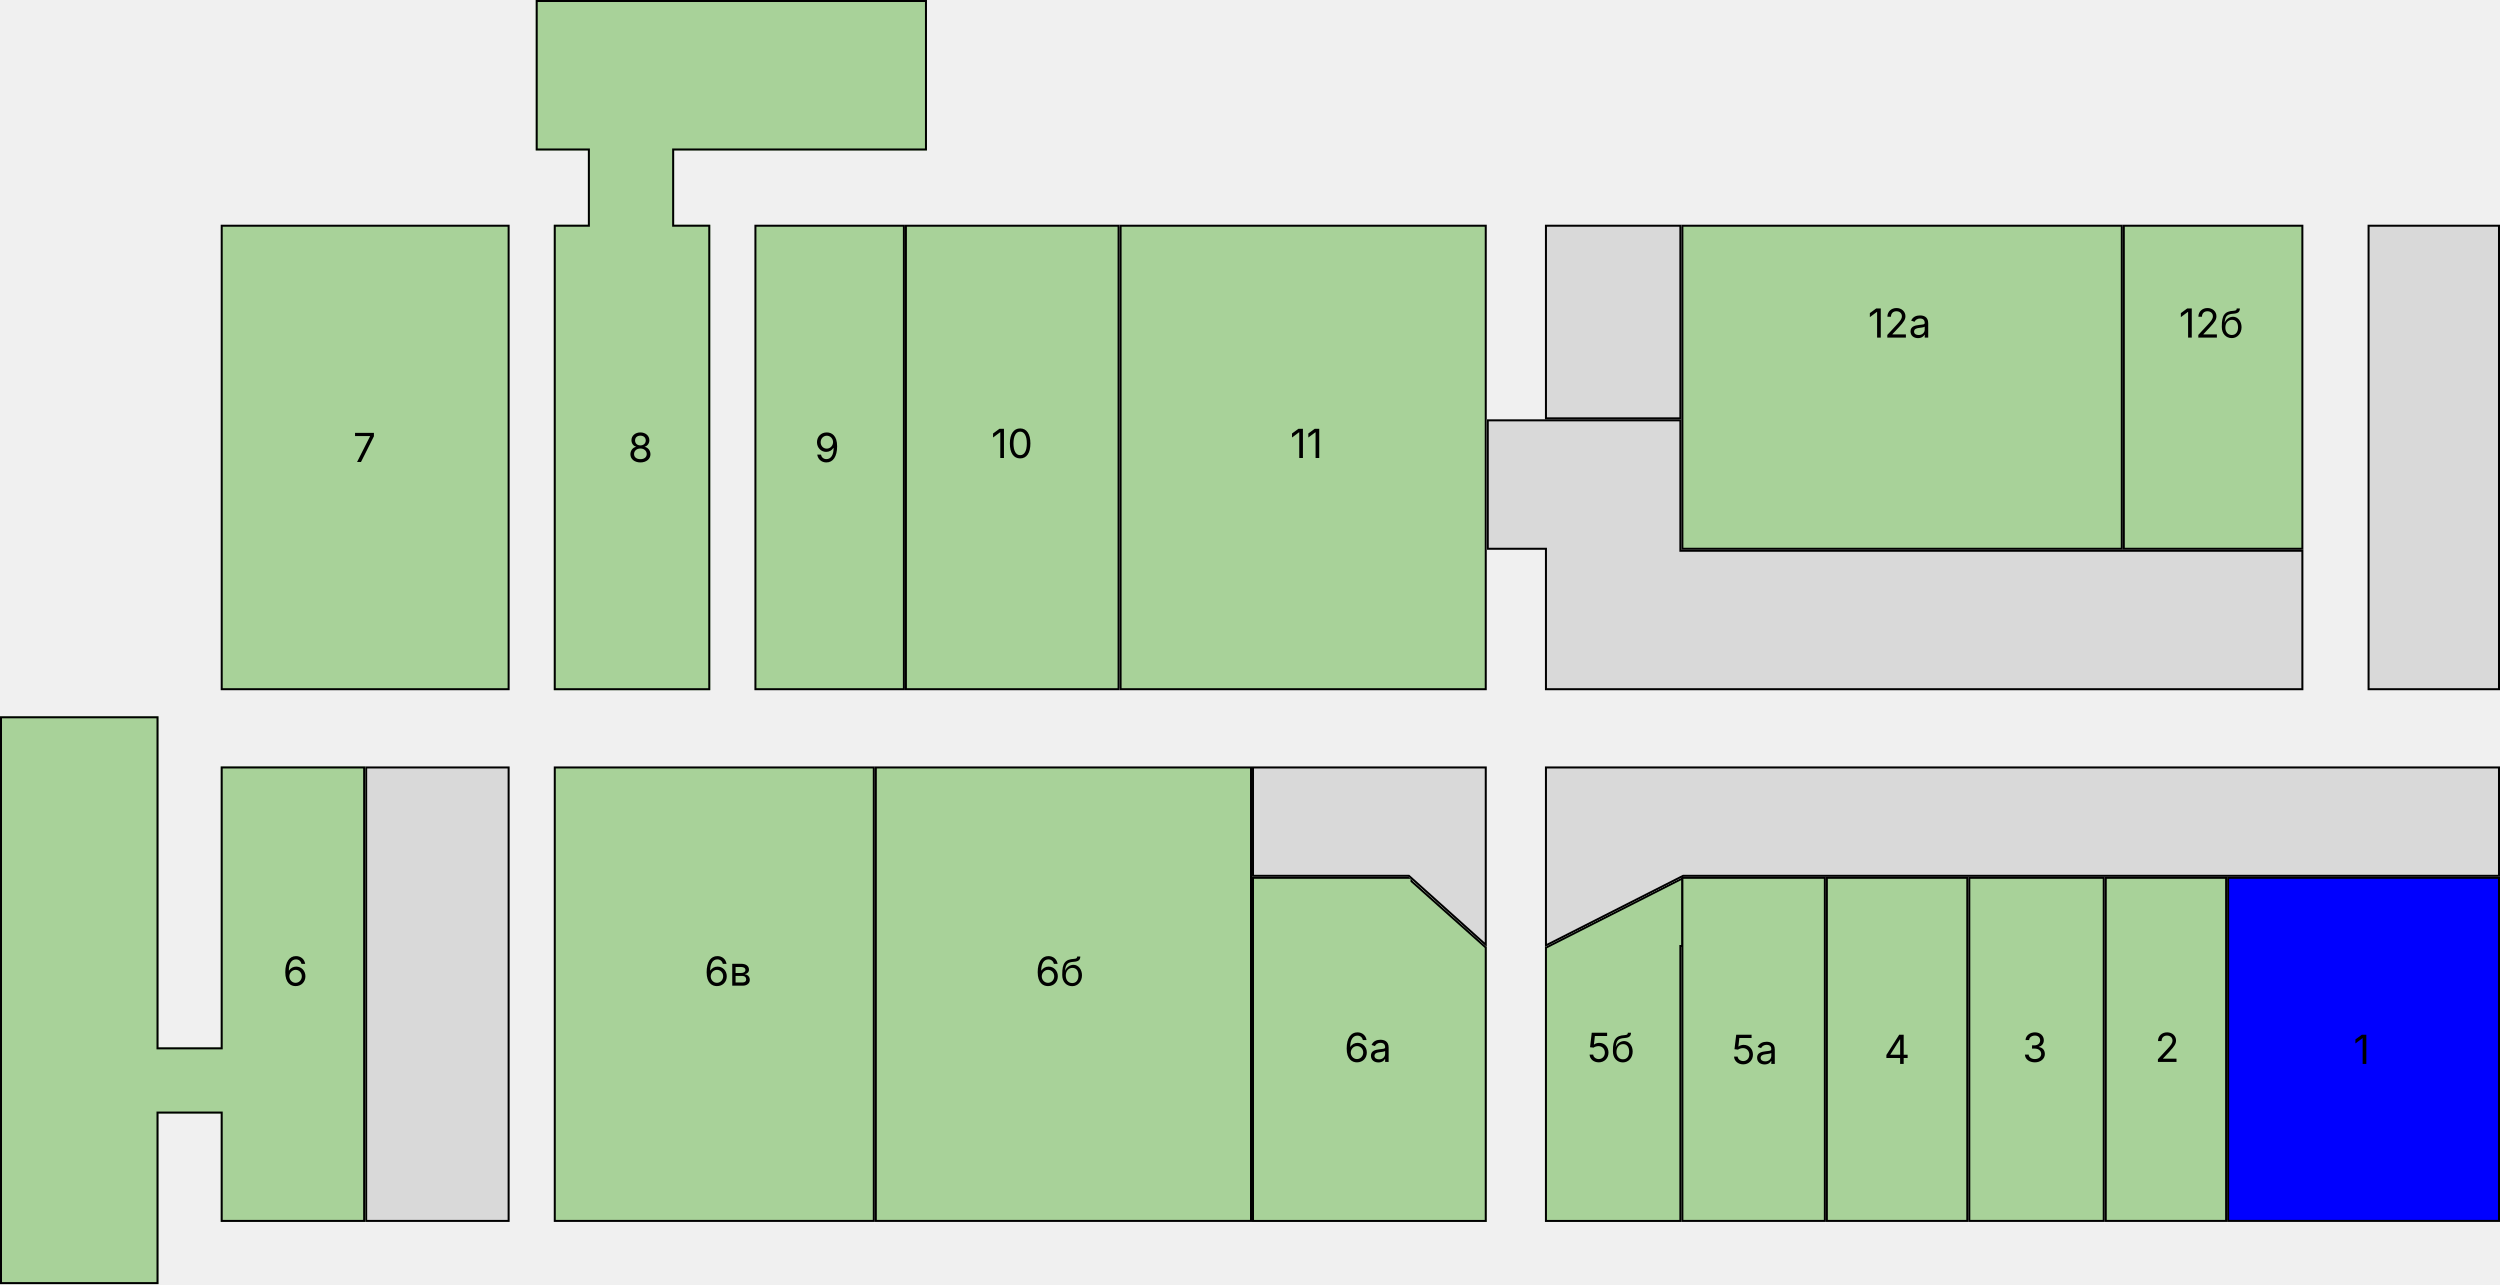
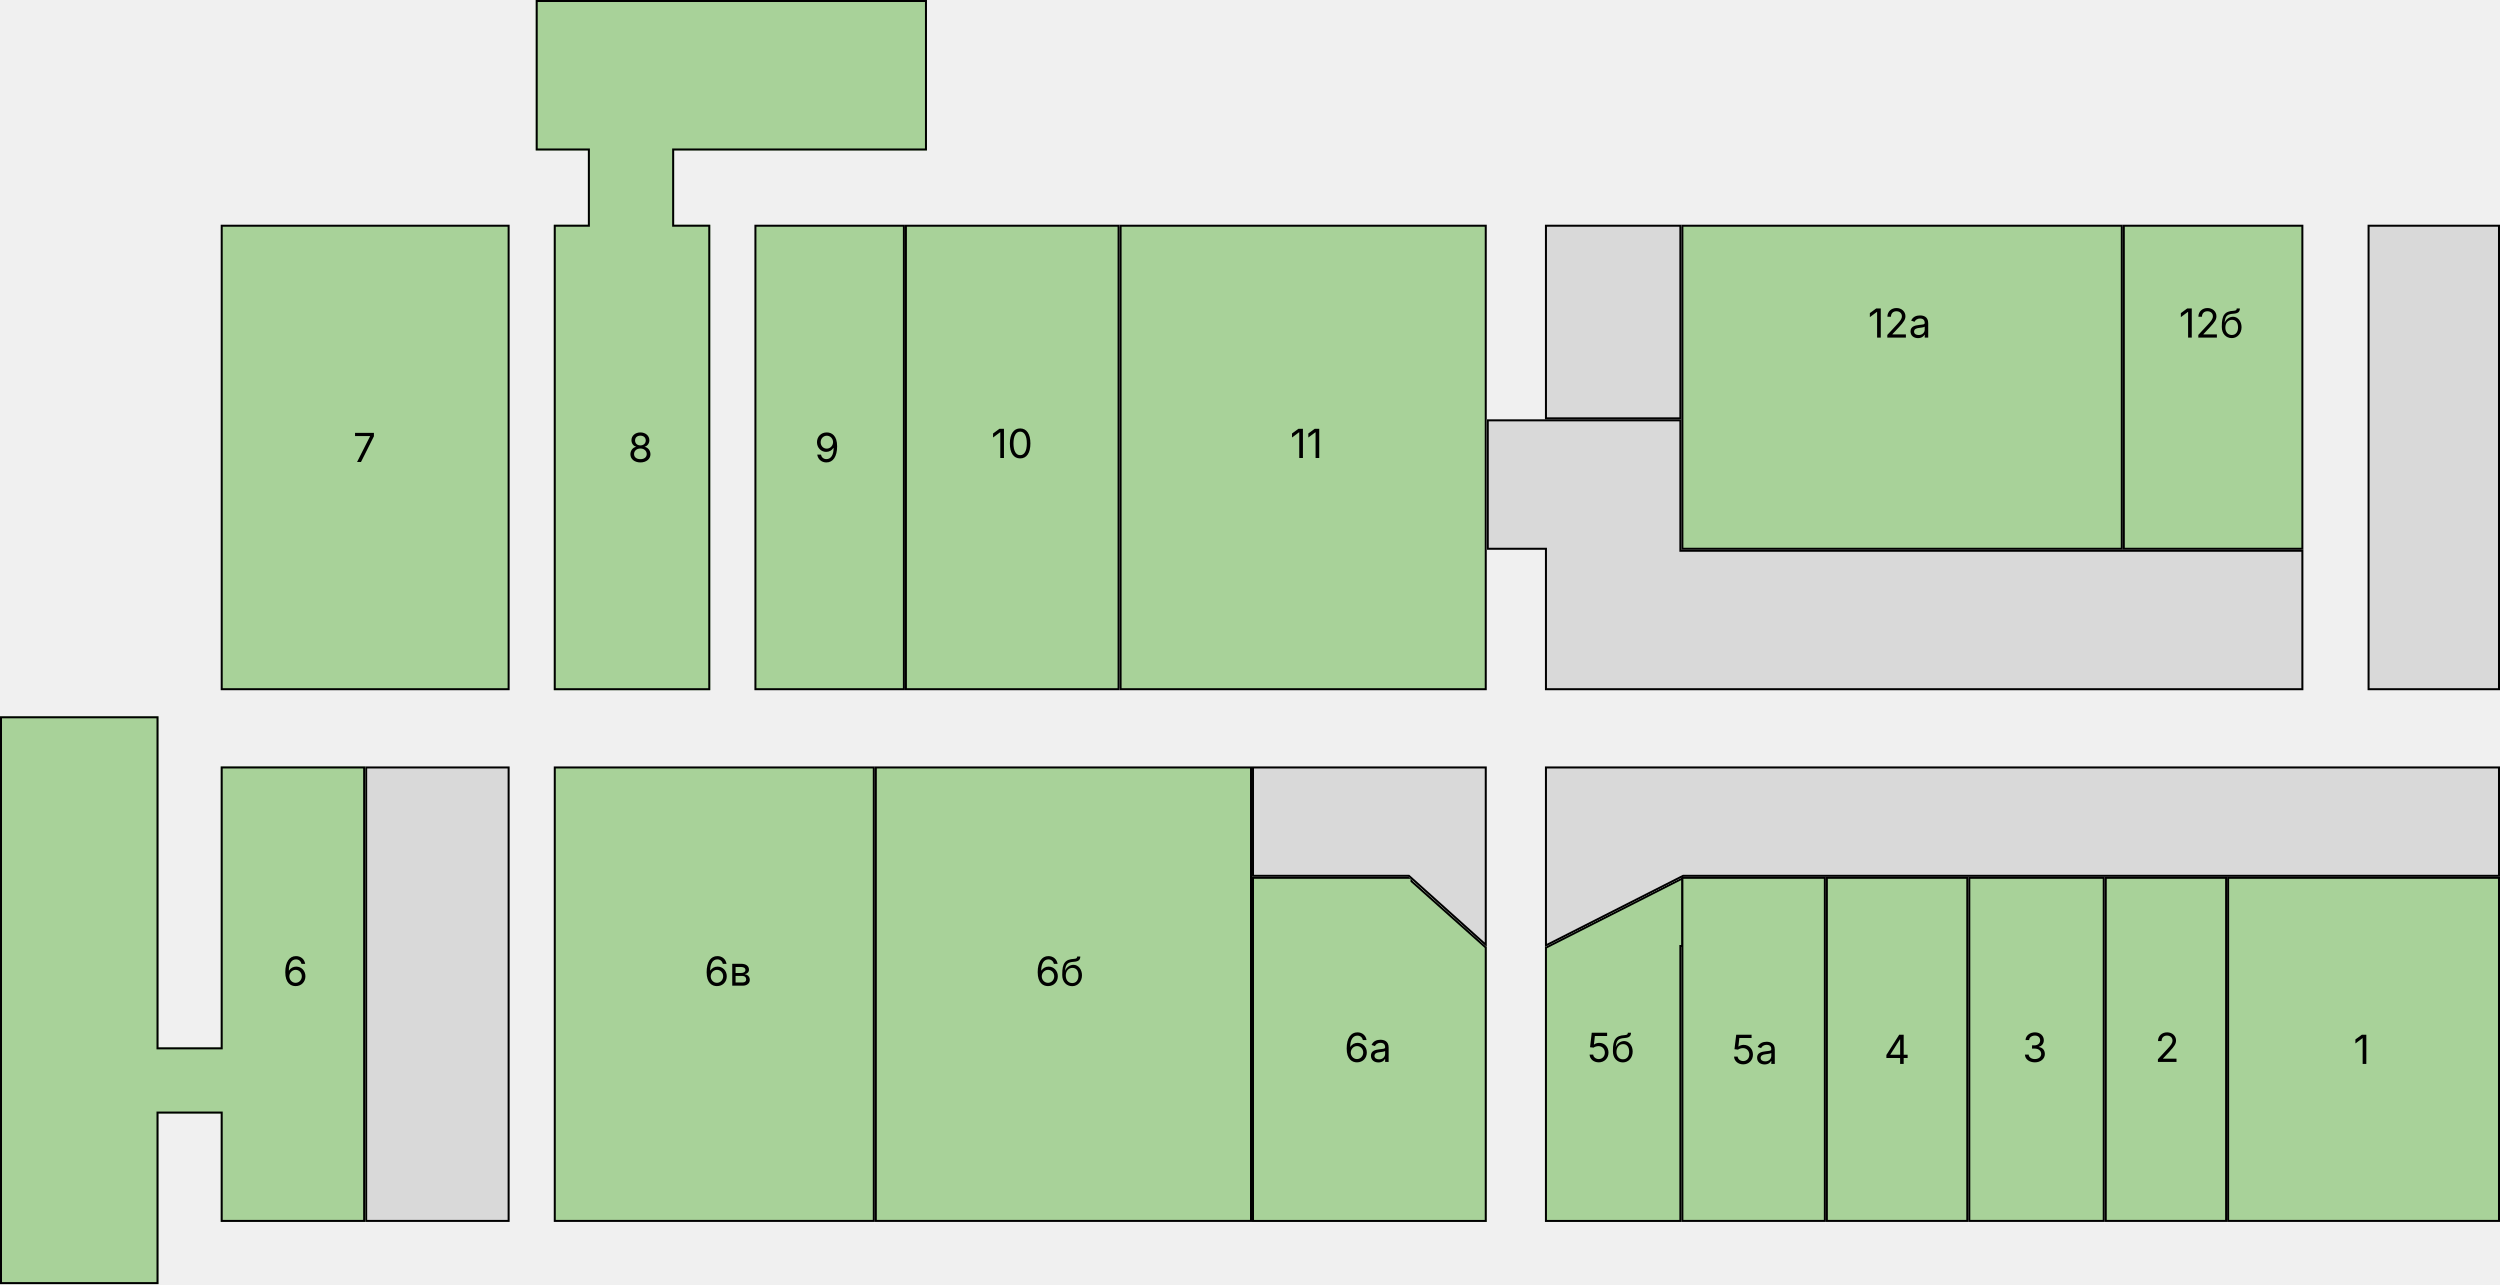
<svg xmlns="http://www.w3.org/2000/svg" width="1246" height="640" viewBox="0 0 1246 640" fill="none">
  <g id="building-19_floor-0">
    <g id="room-7">
      <rect id="room-7_2" x="110.5" y="112.5" width="143" height="231" fill="#A8D299" stroke="black" />
      <text id="7" fill="black" xml:space="preserve" style="white-space: pre" font-family="Inter" font-size="20" letter-spacing="0em">
        <tspan x="176" y="230.273">7</tspan>
      </text>
    </g>
    <g id="room-9">
      <rect id="room-9_2" x="376.5" y="112.5" width="74" height="231" fill="#A8D299" stroke="black" />
      <text id="9" fill="black" xml:space="preserve" style="white-space: pre" font-family="Inter" font-size="20" letter-spacing="0em">
        <tspan x="406" y="230.273">9</tspan>
      </text>
    </g>
    <g id="room-10">
      <rect id="room-10_2" x="451.5" y="112.5" width="106" height="231" fill="#A8D299" stroke="black" />
      <text id="10" fill="black" xml:space="preserve" style="white-space: pre" font-family="Inter" font-size="20" letter-spacing="0em">
        <tspan x="494" y="228.273">10</tspan>
      </text>
    </g>
    <g id="room-11">
      <rect id="room-11_2" x="558.5" y="112.5" width="182" height="231" fill="#A8D299" stroke="black" />
      <text id="11" fill="black" xml:space="preserve" style="white-space: pre" font-family="Inter" font-size="20" letter-spacing="0em">
        <tspan x="643" y="228.273">11</tspan>
      </text>
    </g>
    <g id="corridor">
      <mask id="path-9-inside-1_10_402" fill="white">
        <path fill-rule="evenodd" clip-rule="evenodd" d="M838 209H741V274H770V344H1148V274H838V209Z" />
      </mask>
      <path fill-rule="evenodd" clip-rule="evenodd" d="M838 209H741V274H770V344H1148V274H838V209Z" fill="#D9D9D9" />
      <path d="M741 209V208H740V209H741ZM838 209H839V208H838V209ZM741 274H740V275H741V274ZM770 274H771V273H770V274ZM770 344H769V345H770V344ZM1148 344V345H1149V344H1148ZM1148 274H1149V273H1148V274ZM838 274H837V275H838V274ZM741 210H838V208H741V210ZM742 274V209H740V274H742ZM770 273H741V275H770V273ZM771 344V274H769V344H771ZM1148 343H770V345H1148V343ZM1147 274V344H1149V274H1147ZM838 275H1148V273H838V275ZM837 209V274H839V209H837Z" fill="black" mask="url(#path-9-inside-1_10_402)" />
    </g>
    <rect id="corridor_2" x="770.5" y="112.5" width="67" height="96" fill="#D9D9D9" stroke="black" />
    <g id="room-12a">
      <rect id="room-12a_2" x="838.5" y="112.5" width="219" height="161" fill="#A8D299" stroke="black" />
      <text id="12a" fill="black" xml:space="preserve" style="white-space: pre" font-family="Inter" font-size="20" letter-spacing="0em">
        <tspan x="931" y="168.273">12а</tspan>
      </text>
    </g>
    <g id="room-12б">
      <rect id="room-12б_2" x="1058.5" y="112.5" width="89" height="161" fill="#A8D299" stroke="black" />
      <text id="12б" fill="black" xml:space="preserve" style="white-space: pre" font-family="Inter" font-size="20" letter-spacing="0em">
        <tspan x="1086" y="168.273">12б</tspan>
      </text>
    </g>
    <rect id="corridor_3" x="1180.5" y="112.5" width="65" height="231" fill="#D9D9D9" stroke="black" />
    <rect id="corridor_4" x="182.5" y="382.5" width="71" height="226" fill="#D9D9D9" stroke="black" />
    <g id="room-6в">
      <rect id="room-6в_2" x="276.5" y="382.5" width="159" height="226" fill="#A8D299" stroke="black" />
      <text id="6в" fill="black" xml:space="preserve" style="white-space: pre" font-family="Inter" font-size="20" letter-spacing="0em">
        <tspan x="351" y="491.273">6в</tspan>
      </text>
    </g>
    <g id="room-6б">
      <rect id="room-6б_2" x="436.5" y="382.5" width="187" height="226" fill="#A8D299" stroke="black" />
      <text id="6б" fill="black" xml:space="preserve" style="white-space: pre" font-family="Inter" font-size="20" letter-spacing="0em">
        <tspan x="516" y="491.273">6б</tspan>
      </text>
    </g>
    <g id="room-6а">
      <g id="room-6а_2">
        <mask id="path-22-inside-2_10_402" fill="white">
          <path fill-rule="evenodd" clip-rule="evenodd" d="M624 437H704V439L741 472V609H704H624V437Z" />
        </mask>
        <path fill-rule="evenodd" clip-rule="evenodd" d="M624 437H704V439L741 472V609H704H624V437Z" fill="#A8D299" />
        <path d="M704 437H705V436H704V437ZM624 437V436H623V437H624ZM704 439H703V439.448L703.334 439.746L704 439ZM741 472H742V471.552L741.666 471.254L741 472ZM741 609V610H742V609H741ZM624 609H623V610H624V609ZM704 436H624V438H704V436ZM705 439V437H703V439H705ZM741.666 471.254L704.666 438.254L703.334 439.746L740.334 472.746L741.666 471.254ZM740 472V609H742V472H740ZM741 608H704V610H741V608ZM624 610H704V608H624V610ZM623 437V609H625V437H623Z" fill="black" mask="url(#path-22-inside-2_10_402)" />
      </g>
      <text id="6а" fill="black" xml:space="preserve" style="white-space: pre" font-family="Inter" font-size="20" letter-spacing="0em">
        <tspan x="670" y="529.273">6а</tspan>
      </text>
    </g>
    <g id="corridor_5">
      <mask id="path-25-inside-3_10_402" fill="white">
        <path fill-rule="evenodd" clip-rule="evenodd" d="M741 382H624V437H702L741 472V437V382Z" />
      </mask>
      <path fill-rule="evenodd" clip-rule="evenodd" d="M741 382H624V437H702L741 472V437V382Z" fill="#D9D9D9" />
      <path d="M624 382V381H623V382H624ZM741 382H742V381H741V382ZM624 437H623V438H624V437ZM702 437L702.668 436.256L702.383 436H702V437ZM741 472L740.332 472.744L742 474.241V472H741ZM624 383H741V381H624V383ZM625 437V382H623V437H625ZM702 436H624V438H702V436ZM701.332 437.744L740.332 472.744L741.668 471.256L702.668 436.256L701.332 437.744ZM742 472V437H740V472H742ZM740 382V437H742V382H740Z" fill="black" mask="url(#path-25-inside-3_10_402)" />
    </g>
    <g id="room-5б">
      <g id="room-5б_2">
        <mask id="path-27-inside-4_10_402" fill="white">
          <path fill-rule="evenodd" clip-rule="evenodd" d="M770 472L839 437V472H838V609H770V472Z" />
        </mask>
        <path fill-rule="evenodd" clip-rule="evenodd" d="M770 472L839 437V472H838V609H770V472Z" fill="#A8D299" />
        <path d="M839 437H840V435.371L838.548 436.108L839 437ZM770 472L769.548 471.108L769 471.386V472H770ZM839 472V473H840V472H839ZM838 472V471H837V472H838ZM838 609V610H839V609H838ZM770 609H769V610H770V609ZM838.548 436.108L769.548 471.108L770.452 472.892L839.452 437.892L838.548 436.108ZM840 472V437H838V472H840ZM838 473H839V471H838V473ZM837 472V609H839V472H837ZM838 608H770V610H838V608ZM771 609V472H769V609H771Z" fill="black" mask="url(#path-27-inside-4_10_402)" />
      </g>
      <text id="5б" fill="black" xml:space="preserve" style="white-space: pre" font-family="Inter" font-size="20" letter-spacing="0em">
        <tspan x="791" y="529.273">5б</tspan>
      </text>
    </g>
    <g id="corridor_6">
      <mask id="path-30-inside-5_10_402" fill="white">
        <path fill-rule="evenodd" clip-rule="evenodd" d="M1246 382H770V437V472L839 437H1246V382Z" />
      </mask>
      <path fill-rule="evenodd" clip-rule="evenodd" d="M1246 382H770V437V472L839 437H1246V382Z" fill="#D9D9D9" />
      <path d="M770 382V381H769V382H770ZM1246 382H1247V381H1246V382ZM770 472H769V473.629L770.452 472.892L770 472ZM839 437V436H838.761L838.548 436.108L839 437ZM1246 437V438H1247V437H1246ZM770 383H1246V381H770V383ZM771 437V382H769V437H771ZM769 437V472H771V437H769ZM770.452 472.892L839.452 437.892L838.548 436.108L769.548 471.108L770.452 472.892ZM1246 436H839V438H1246V436ZM1245 382V437H1247V382H1245Z" fill="black" mask="url(#path-30-inside-5_10_402)" />
    </g>
    <g id="room-5а">
      <rect id="room-5а_2" x="838.5" y="437.5" width="71" height="171" fill="#A8D299" stroke="black" />
      <text id="5а" fill="black" xml:space="preserve" style="white-space: pre" font-family="Inter" font-size="20" letter-spacing="0em">
        <tspan x="863" y="530.273">5а</tspan>
      </text>
    </g>
    <g id="room-4">
      <rect id="room-4_2" x="910.5" y="437.5" width="70" height="171" fill="#A8D299" stroke="black" />
      <text id="4" fill="black" xml:space="preserve" style="white-space: pre" font-family="Inter" font-size="20" letter-spacing="0em">
        <tspan x="939" y="530.273">4</tspan>
      </text>
    </g>
    <g id="room-3">
      <rect id="room-3_2" x="981.5" y="437.5" width="67" height="171" fill="#A8D299" stroke="black" />
      <text id="3" fill="black" xml:space="preserve" style="white-space: pre" font-family="Inter" font-size="20" letter-spacing="0em">
        <tspan x="1008" y="529.273">3</tspan>
      </text>
    </g>
    <g id="room-2">
      <rect id="room-2_2" x="1049.5" y="437.5" width="60" height="171" fill="#A8D299" stroke="black" />
      <text id="2" fill="black" xml:space="preserve" style="white-space: pre" font-family="Inter" font-size="20" letter-spacing="0em">
        <tspan x="1074" y="529.273">2</tspan>
      </text>
    </g>
    <g id="room-1">
-       <rect id="room-1_2" x="1110.5" y="437.5" width="135" height="171" fill="#0000FF" stroke="black" />
+       <rect id="room-1_2" x="1110.5" y="437.5" width="135" height="171" fill="#A8D299" stroke="black" />
      <text id="1" fill="black" xml:space="preserve" style="white-space: pre" font-family="Inter" font-size="20" letter-spacing="0em">
        <tspan x="1173" y="530.273">1</tspan>
      </text>
    </g>
    <g id="room-8">
      <g id="room-8_2">
        <mask id="path-42-inside-6_10_402" fill="white">
          <path fill-rule="evenodd" clip-rule="evenodd" d="M267 0H462V75H336V112H354V344H276V112H293V75H267V0Z" />
        </mask>
        <path fill-rule="evenodd" clip-rule="evenodd" d="M267 0H462V75H336V112H354V344H276V112H293V75H267V0Z" fill="#A8D299" />
        <path d="M462 0H463V-1H462V0ZM267 0V-1H266V0H267ZM462 75V76H463V75H462ZM336 75V74H335V75H336ZM336 112H335V113H336V112ZM354 112H355V111H354V112ZM354 344V345H355V344H354ZM276 344H275V345H276V344ZM276 112V111H275V112H276ZM293 112V113H294V112H293ZM293 75H294V74H293V75ZM267 75H266V76H267V75ZM462 -1H267V1H462V-1ZM463 75V0H461V75H463ZM336 76H462V74H336V76ZM335 75V112H337V75H335ZM354 111H336V113H354V111ZM355 344V112H353V344H355ZM276 345H354V343H276V345ZM275 112V344H277V112H275ZM293 111H276V113H293V111ZM294 112V75H292V112H294ZM267 76H293V74H267V76ZM266 0V75H268V0H266Z" fill="black" mask="url(#path-42-inside-6_10_402)" />
      </g>
      <text id="8" fill="black" xml:space="preserve" style="white-space: pre" font-family="Inter" font-size="20" letter-spacing="0em">
        <tspan x="313" y="230.273">8</tspan>
      </text>
    </g>
    <g id="room-6">
      <g id="room-6_2">
        <mask id="path-45-inside-7_10_402" fill="white">
          <path fill-rule="evenodd" clip-rule="evenodd" d="M0 357H79V522H110V382H182V609H110V555H79V640H0V357Z" />
        </mask>
        <path fill-rule="evenodd" clip-rule="evenodd" d="M0 357H79V522H110V382H182V609H110V555H79V640H0V357Z" fill="#A8D299" />
        <path d="M79 357H80V356H79V357ZM0 357V356H-1V357H0ZM79 522H78V523H79V522ZM110 522V523H111V522H110ZM110 382V381H109V382H110ZM182 382H183V381H182V382ZM182 609V610H183V609H182ZM110 609H109V610H110V609ZM110 555H111V554H110V555ZM79 555V554H78V555H79ZM79 640V641H80V640H79ZM0 640H-1V641H0V640ZM79 356H0V358H79V356ZM80 522V357H78V522H80ZM79 523H110V521H79V523ZM109 382V522H111V382H109ZM182 381H110V383H182V381ZM183 609V382H181V609H183ZM110 610H182V608H110V610ZM109 555V609H111V555H109ZM110 554H79V556H110V554ZM80 640V555H78V640H80ZM0 641H79V639H0V641ZM-1 357V640H1V357H-1Z" fill="black" mask="url(#path-45-inside-7_10_402)" />
      </g>
      <text id="6" fill="black" xml:space="preserve" style="white-space: pre" font-family="Inter" font-size="20" letter-spacing="0em">
        <tspan x="141" y="491.273">6</tspan>
      </text>
    </g>
  </g>
</svg>
